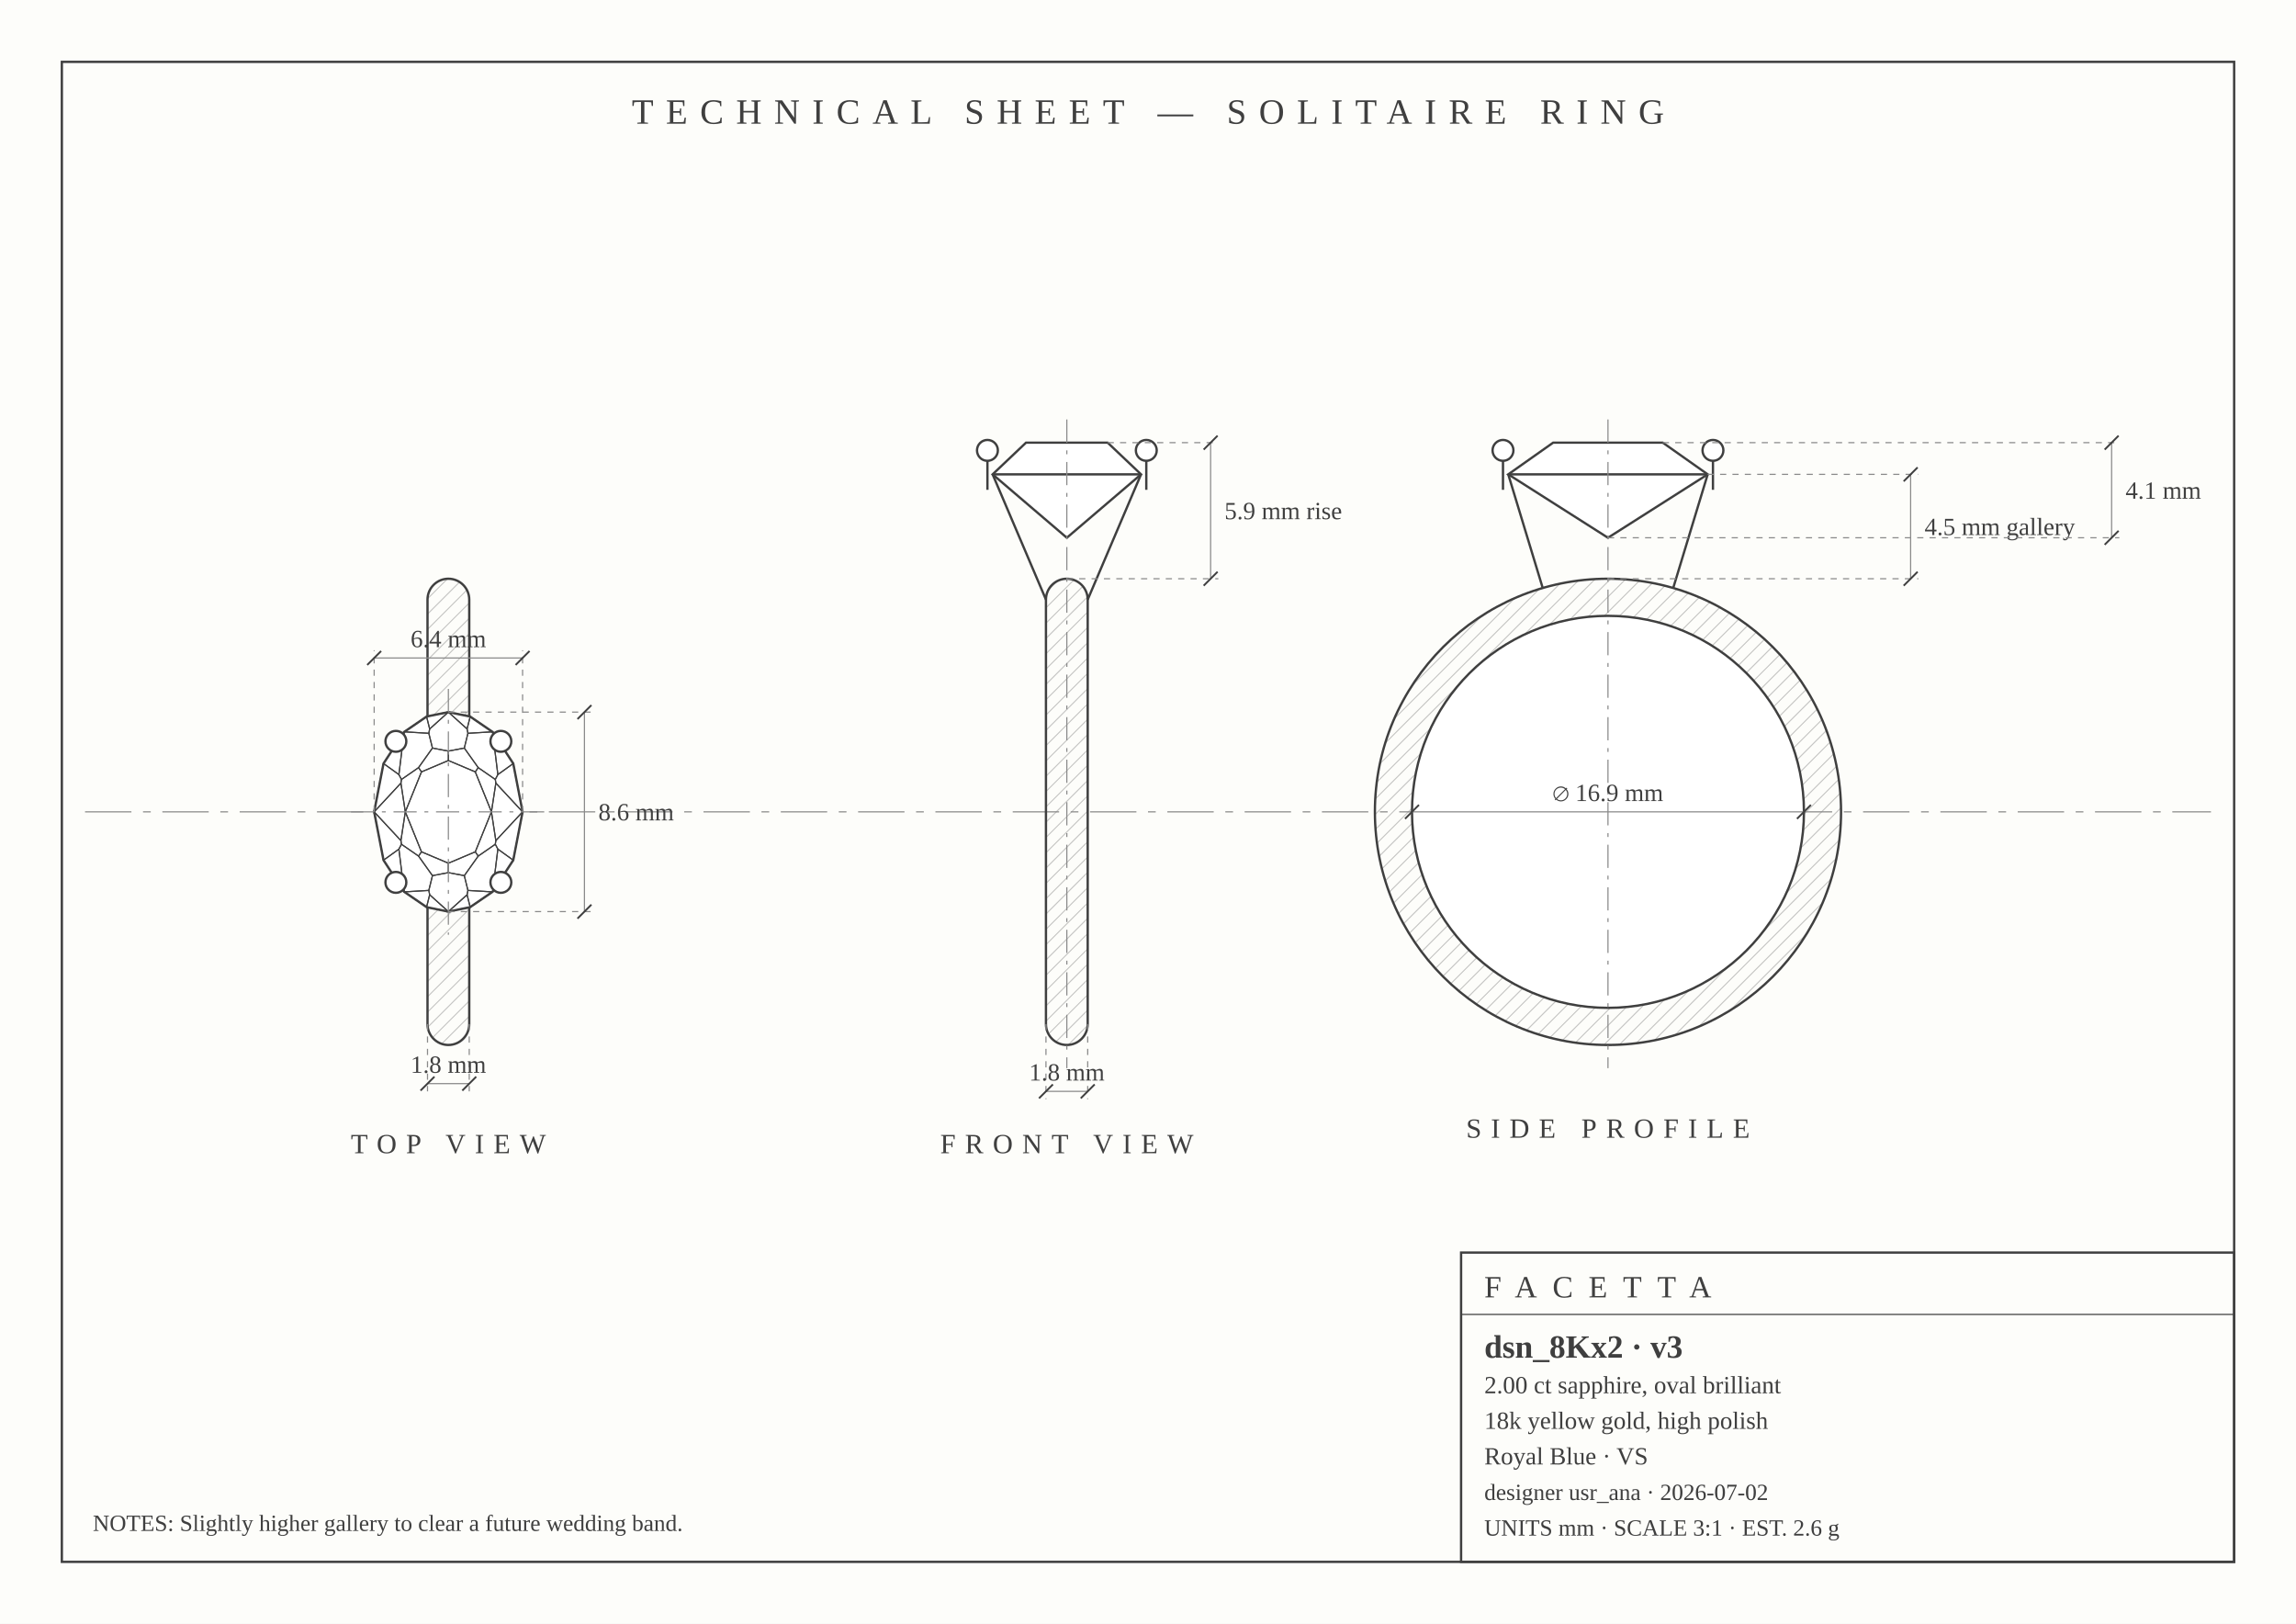
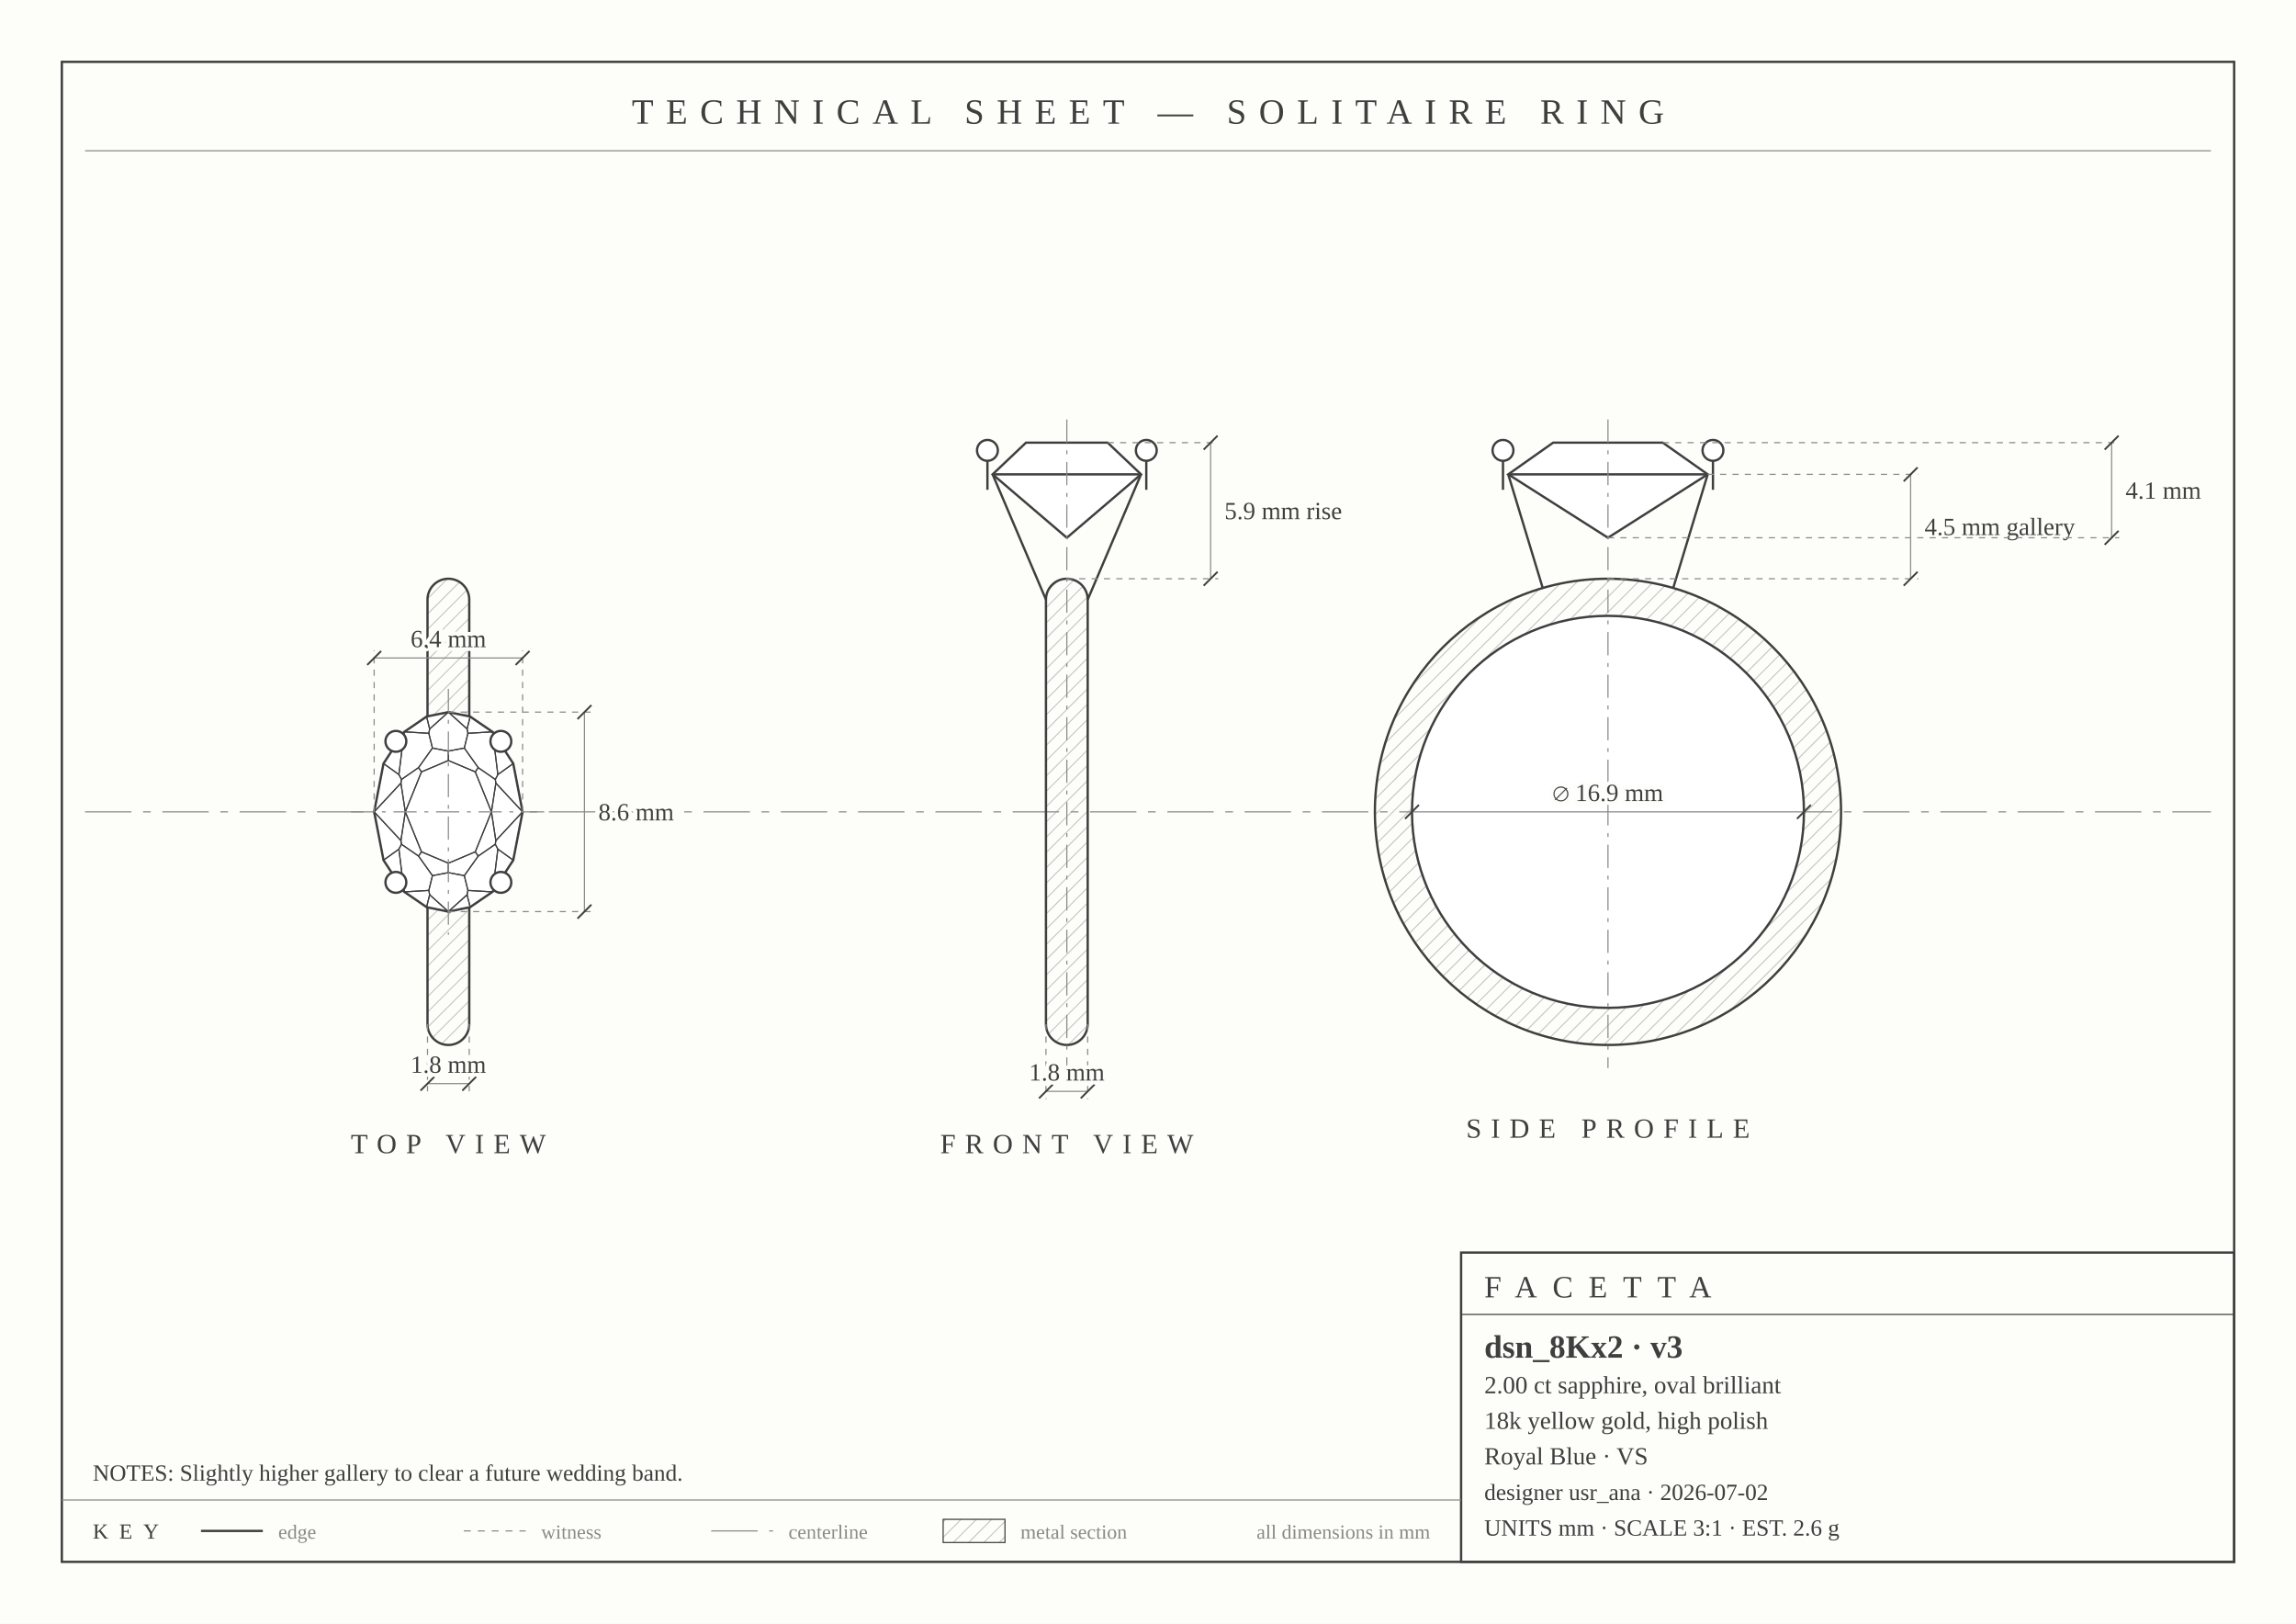
<svg xmlns="http://www.w3.org/2000/svg" viewBox="0 0 297 210" width="297mm" height="210mm" font-family="Georgia, 'Times New Roman', serif">
  <defs>
    <pattern id="hatch" width="1.4" height="1.4" patternTransform="rotate(45)" patternUnits="userSpaceOnUse">
      <line x1="0" y1="0" x2="0" y2="1.4" stroke="#8a8a8a" stroke-width="0.12" />
    </pattern>
  </defs>
  <rect x="0" y="0" width="297" height="210" fill="#fdfdfa" />
  <rect x="8" y="8" width="281" height="194" fill="none" stroke="#3f3f3f" stroke-width="0.3" />
  <text x="148.50" y="16.00" font-family="Georgia, 'Times New Roman', serif" font-size="4.6" fill="#3f3f3f" text-anchor="middle" letter-spacing="1.6">TECHNICAL SHEET — SOLITAIRE RING</text>
+   <line x1="11.00" y1="19.50" x2="286.00" y2="19.50" stroke="#8a8a8a" stroke-width="0.15" />
  <line x1="11.00" y1="105.00" x2="286.00" y2="105.00" stroke="#8a8a8a" stroke-width="0.15" stroke-dasharray="6 1.5 1 1.5" />
  <rect x="55.30" y="74.85" width="5.40" height="60.30" rx="2.70" fill="url(#hatch)" stroke="#3f3f3f" stroke-width="0.3" />
  <polygon points="48.40,105.00 49.61,98.75 52.28,94.66 52.30,94.65 55.18,92.68 55.19,92.67 58.00,92.10 58.00,92.10 58.00,92.10 60.81,92.67 60.82,92.68 63.70,94.65 63.72,94.66 66.39,98.75 67.60,105.00 66.39,111.25 63.72,115.34 63.70,115.35 60.82,117.32 60.81,117.33 58.00,117.90 58.00,117.90 58.00,117.90 55.19,117.33 55.18,117.32 52.30,115.35 52.28,115.34 49.61,111.25" fill="#ffffff" stroke="#3f3f3f" stroke-width="0.3" />
  <polygon points="60.53,94.84 60.06,96.75 58.00,97.14 55.94,96.75 55.47,94.84 55.58,94.28 58.00,92.10 60.42,94.28" fill="none" stroke="#3f3f3f" stroke-width="0.15" />
  <polygon points="63.72,94.66 63.72,94.66 64.40,100.18 64.07,100.81 61.86,99.28 60.06,96.75 60.53,94.84 63.70,94.65" fill="none" stroke="#3f3f3f" stroke-width="0.15" />
  <polygon points="67.60,105.00 67.60,105.00 67.60,105.00 64.14,108.72 63.57,105.00 64.14,101.28" fill="none" stroke="#3f3f3f" stroke-width="0.15" />
  <polygon points="64.07,109.19 64.40,109.82 63.72,115.34 63.72,115.34 63.70,115.35 60.53,115.16 60.06,113.25 61.86,110.72" fill="none" stroke="#3f3f3f" stroke-width="0.15" />
  <polygon points="60.06,113.25 60.53,115.16 60.42,115.72 58.00,117.90 55.58,115.72 55.47,115.16 55.94,113.25 58.00,112.86" fill="none" stroke="#3f3f3f" stroke-width="0.15" />
  <polygon points="55.94,113.25 55.47,115.16 52.30,115.35 52.28,115.34 52.28,115.34 51.60,109.82 51.93,109.19 54.14,110.72" fill="none" stroke="#3f3f3f" stroke-width="0.15" />
  <polygon points="51.86,108.72 48.40,105.00 48.40,105.00 48.40,105.00 51.86,101.28 52.43,105.00" fill="none" stroke="#3f3f3f" stroke-width="0.15" />
  <polygon points="55.47,94.84 55.94,96.75 54.14,99.28 51.93,100.81 51.60,100.18 52.28,94.66 52.28,94.66 52.30,94.65" fill="none" stroke="#3f3f3f" stroke-width="0.15" />
  <polygon points="60.81,92.67 60.82,92.68 60.42,94.28 58.00,92.10 58.00,92.10 58.00,92.10" fill="none" stroke="#3f3f3f" stroke-width="0.15" />
  <polygon points="63.70,94.65 60.53,94.84 60.42,94.28 60.82,92.68" fill="none" stroke="#3f3f3f" stroke-width="0.15" />
  <polygon points="66.39,98.75 66.39,98.75 64.40,100.18 63.72,94.66" fill="none" stroke="#3f3f3f" stroke-width="0.15" />
  <polygon points="66.39,98.75 67.60,105.00 64.14,101.28 64.07,100.81 64.40,100.18" fill="none" stroke="#3f3f3f" stroke-width="0.15" />
  <polygon points="67.60,105.00 66.39,111.25 64.40,109.82 64.07,109.19 64.14,108.72" fill="none" stroke="#3f3f3f" stroke-width="0.15" />
  <polygon points="66.39,111.25 66.39,111.25 63.72,115.34 64.40,109.82" fill="none" stroke="#3f3f3f" stroke-width="0.15" />
  <polygon points="63.70,115.35 60.82,117.32 60.42,115.72 60.53,115.16" fill="none" stroke="#3f3f3f" stroke-width="0.15" />
  <polygon points="60.42,115.72 60.82,117.32 60.81,117.33 58.00,117.90 58.00,117.90 58.00,117.90" fill="none" stroke="#3f3f3f" stroke-width="0.15" />
  <polygon points="58.00,117.90 58.00,117.90 55.19,117.33 55.18,117.32 55.58,115.72" fill="none" stroke="#3f3f3f" stroke-width="0.15" />
  <polygon points="55.47,115.16 55.58,115.72 55.18,117.32 52.30,115.35" fill="none" stroke="#3f3f3f" stroke-width="0.15" />
  <polygon points="51.60,109.82 52.28,115.34 49.61,111.25 49.61,111.25" fill="none" stroke="#3f3f3f" stroke-width="0.15" />
  <polygon points="51.93,109.19 51.60,109.82 49.61,111.25 48.40,105.00 51.86,108.72" fill="none" stroke="#3f3f3f" stroke-width="0.15" />
  <polygon points="51.60,100.18 51.93,100.81 51.86,101.28 48.40,105.00 49.61,98.75" fill="none" stroke="#3f3f3f" stroke-width="0.15" />
  <polygon points="52.28,94.66 51.60,100.18 49.61,98.75 49.61,98.75" fill="none" stroke="#3f3f3f" stroke-width="0.15" />
  <polygon points="55.58,94.28 55.47,94.84 52.30,94.65 55.18,92.68" fill="none" stroke="#3f3f3f" stroke-width="0.15" />
  <polygon points="58.00,92.10 58.00,92.10 55.58,94.28 55.18,92.68 55.19,92.67" fill="none" stroke="#3f3f3f" stroke-width="0.15" />
  <polygon points="60.06,96.75 61.86,99.28 61.48,99.83 58.00,98.36 58.00,97.14" fill="none" stroke="#3f3f3f" stroke-width="0.15" />
  <polygon points="61.86,99.28 64.07,100.81 64.14,101.28 63.57,105.00 63.57,105.00 61.48,99.83" fill="none" stroke="#3f3f3f" stroke-width="0.15" />
  <polygon points="63.57,105.00 64.14,108.72 64.07,109.19 61.86,110.72 61.48,110.17 63.57,105.00" fill="none" stroke="#3f3f3f" stroke-width="0.15" />
  <polygon points="61.48,110.17 61.86,110.72 60.06,113.25 58.00,112.86 58.00,111.64" fill="none" stroke="#3f3f3f" stroke-width="0.15" />
  <polygon points="58.00,111.64 58.00,112.86 55.94,113.25 54.14,110.72 54.52,110.17" fill="none" stroke="#3f3f3f" stroke-width="0.15" />
  <polygon points="54.52,110.17 54.14,110.72 51.93,109.19 51.86,108.72 52.43,105.00 52.43,105.00" fill="none" stroke="#3f3f3f" stroke-width="0.15" />
  <polygon points="52.43,105.00 52.43,105.00 51.86,101.28 51.93,100.81 54.14,99.28 54.52,99.83" fill="none" stroke="#3f3f3f" stroke-width="0.15" />
  <polygon points="58.00,97.14 58.00,98.36 54.52,99.83 54.14,99.28 55.94,96.75" fill="none" stroke="#3f3f3f" stroke-width="0.15" />
  <polygon points="61.48,99.83 63.57,105.00 61.48,110.17 58.00,111.64 54.52,110.17 52.43,105.00 54.52,99.83 58.00,98.36" fill="none" stroke="#3f3f3f" stroke-width="0.15" />
  <line x1="58.00" y1="89.10" x2="58.00" y2="120.90" stroke="#8a8a8a" stroke-width="0.15" stroke-dasharray="3 1 0.5 1" />
  <line x1="45.40" y1="105.00" x2="70.60" y2="105.00" stroke="#8a8a8a" stroke-width="0.15" stroke-dasharray="3 1 0.5 1" />
  <circle cx="64.79" cy="114.12" r="1.35" fill="#ffffff" stroke="#3f3f3f" stroke-width="0.3" />
  <circle cx="51.21" cy="114.12" r="1.35" fill="#ffffff" stroke="#3f3f3f" stroke-width="0.3" />
  <circle cx="51.21" cy="95.88" r="1.35" fill="#ffffff" stroke="#3f3f3f" stroke-width="0.3" />
  <circle cx="64.79" cy="95.88" r="1.35" fill="#ffffff" stroke="#3f3f3f" stroke-width="0.3" />
  <line x1="48.40" y1="105.00" x2="48.40" y2="84.10" stroke="#8a8a8a" stroke-width="0.15" stroke-dasharray="0.8 0.8" />
  <line x1="67.60" y1="105.00" x2="67.60" y2="84.10" stroke="#8a8a8a" stroke-width="0.15" stroke-dasharray="0.8 0.8" />
  <line x1="48.40" y1="85.10" x2="67.60" y2="85.10" stroke="#8a8a8a" stroke-width="0.15" />
  <line x1="47.50" y1="86.00" x2="49.30" y2="84.20" stroke="#3f3f3f" stroke-width="0.24" />
  <line x1="66.70" y1="86.00" x2="68.50" y2="84.20" stroke="#3f3f3f" stroke-width="0.24" />
-   <text x="58.00" y="83.70" font-family="Georgia, 'Times New Roman', serif" font-size="3.2" fill="#3f3f3f" text-anchor="middle">6.4 mm</text>
+   <text x="58.00" y="83.70" font-family="Georgia, 'Times New Roman', serif" font-size="3.2" fill="#3f3f3f" text-anchor="middle" stroke="#fdfdfa" stroke-width="1.0" stroke-linejoin="round" paint-order="stroke">6.4 mm</text>
  <line x1="58.00" y1="92.10" x2="76.60" y2="92.10" stroke="#8a8a8a" stroke-width="0.15" stroke-dasharray="0.8 0.8" />
  <line x1="58.00" y1="117.90" x2="76.60" y2="117.90" stroke="#8a8a8a" stroke-width="0.15" stroke-dasharray="0.8 0.8" />
  <line x1="75.60" y1="92.10" x2="75.60" y2="117.90" stroke="#8a8a8a" stroke-width="0.15" />
  <line x1="74.70" y1="93.00" x2="76.50" y2="91.20" stroke="#3f3f3f" stroke-width="0.24" />
  <line x1="74.70" y1="118.80" x2="76.50" y2="117.00" stroke="#3f3f3f" stroke-width="0.24" />
-   <text x="77.40" y="106.10" font-family="Georgia, 'Times New Roman', serif" font-size="3.2" fill="#3f3f3f" text-anchor="start">8.6 mm</text>
+   <text x="77.40" y="106.10" font-family="Georgia, 'Times New Roman', serif" font-size="3.2" fill="#3f3f3f" text-anchor="start" stroke="#fdfdfa" stroke-width="1.0" stroke-linejoin="round" paint-order="stroke">8.6 mm</text>
  <line x1="55.30" y1="132.45" x2="55.30" y2="141.15" stroke="#8a8a8a" stroke-width="0.15" stroke-dasharray="0.8 0.8" />
  <line x1="60.70" y1="132.45" x2="60.70" y2="141.15" stroke="#8a8a8a" stroke-width="0.15" stroke-dasharray="0.8 0.8" />
  <line x1="55.30" y1="140.15" x2="60.70" y2="140.15" stroke="#8a8a8a" stroke-width="0.15" />
  <line x1="54.40" y1="141.05" x2="56.20" y2="139.25" stroke="#3f3f3f" stroke-width="0.24" />
  <line x1="59.80" y1="141.05" x2="61.60" y2="139.25" stroke="#3f3f3f" stroke-width="0.24" />
-   <text x="58.00" y="138.75" font-family="Georgia, 'Times New Roman', serif" font-size="3.2" fill="#3f3f3f" text-anchor="middle">1.8 mm</text>
+   <text x="58.00" y="138.75" font-family="Georgia, 'Times New Roman', serif" font-size="3.2" fill="#3f3f3f" text-anchor="middle" stroke="#fdfdfa" stroke-width="1.0" stroke-linejoin="round" paint-order="stroke">1.8 mm</text>
  <text x="58.00" y="149.15" font-family="Georgia, 'Times New Roman', serif" font-size="3.6" fill="#3f3f3f" text-anchor="middle" letter-spacing="1.2">TOP VIEW</text>
  <rect x="135.30" y="74.85" width="5.40" height="60.30" rx="2.70" fill="url(#hatch)" stroke="#3f3f3f" stroke-width="0.3" />
  <line x1="135.30" y1="77.55" x2="128.40" y2="61.35" stroke="#3f3f3f" stroke-width="0.3" />
  <line x1="140.70" y1="77.55" x2="147.60" y2="61.35" stroke="#3f3f3f" stroke-width="0.3" />
  <polygon points="132.72,57.25 143.28,57.25 147.60,61.35 138.00,69.55 128.40,61.35" fill="#ffffff" stroke="#3f3f3f" stroke-width="0.3" />
  <line x1="128.40" y1="61.35" x2="147.60" y2="61.35" stroke="#3f3f3f" stroke-width="0.3" />
  <line x1="138.00" y1="54.25" x2="138.00" y2="138.15" stroke="#8a8a8a" stroke-width="0.15" stroke-dasharray="3 1 0.5 1" />
  <line x1="127.73" y1="63.35" x2="127.73" y2="58.25" stroke="#3f3f3f" stroke-width="0.3" />
  <circle cx="127.73" cy="58.25" r="1.35" fill="#ffffff" stroke="#3f3f3f" stroke-width="0.3" />
  <line x1="148.28" y1="63.35" x2="148.28" y2="58.25" stroke="#3f3f3f" stroke-width="0.3" />
  <circle cx="148.28" cy="58.25" r="1.35" fill="#ffffff" stroke="#3f3f3f" stroke-width="0.3" />
  <line x1="143.28" y1="57.25" x2="157.60" y2="57.25" stroke="#8a8a8a" stroke-width="0.15" stroke-dasharray="0.8 0.8" />
  <line x1="138.00" y1="74.85" x2="157.60" y2="74.85" stroke="#8a8a8a" stroke-width="0.15" stroke-dasharray="0.8 0.8" />
  <line x1="156.60" y1="57.25" x2="156.60" y2="74.85" stroke="#8a8a8a" stroke-width="0.15" />
  <line x1="155.70" y1="58.15" x2="157.50" y2="56.35" stroke="#3f3f3f" stroke-width="0.24" />
  <line x1="155.70" y1="75.75" x2="157.50" y2="73.95" stroke="#3f3f3f" stroke-width="0.24" />
-   <text x="158.40" y="67.15" font-family="Georgia, 'Times New Roman', serif" font-size="3.2" fill="#3f3f3f" text-anchor="start">5.9 mm rise</text>
+   <text x="158.40" y="67.15" font-family="Georgia, 'Times New Roman', serif" font-size="3.2" fill="#3f3f3f" text-anchor="start" stroke="#fdfdfa" stroke-width="1.0" stroke-linejoin="round" paint-order="stroke">5.9 mm rise</text>
  <line x1="135.30" y1="132.45" x2="135.30" y2="142.15" stroke="#8a8a8a" stroke-width="0.15" stroke-dasharray="0.8 0.8" />
  <line x1="140.70" y1="132.45" x2="140.70" y2="142.15" stroke="#8a8a8a" stroke-width="0.15" stroke-dasharray="0.8 0.8" />
  <line x1="135.30" y1="141.15" x2="140.70" y2="141.15" stroke="#8a8a8a" stroke-width="0.15" />
  <line x1="134.40" y1="142.05" x2="136.20" y2="140.25" stroke="#3f3f3f" stroke-width="0.24" />
  <line x1="139.80" y1="142.05" x2="141.60" y2="140.25" stroke="#3f3f3f" stroke-width="0.24" />
-   <text x="138.00" y="139.75" font-family="Georgia, 'Times New Roman', serif" font-size="3.2" fill="#3f3f3f" text-anchor="middle">1.8 mm</text>
+   <text x="138.00" y="139.75" font-family="Georgia, 'Times New Roman', serif" font-size="3.2" fill="#3f3f3f" text-anchor="middle" stroke="#fdfdfa" stroke-width="1.0" stroke-linejoin="round" paint-order="stroke">1.8 mm</text>
  <text x="138.00" y="149.15" font-family="Georgia, 'Times New Roman', serif" font-size="3.6" fill="#3f3f3f" text-anchor="middle" letter-spacing="1.2">FRONT VIEW</text>
  <circle cx="208.00" cy="105.00" r="30.15" fill="url(#hatch)" stroke="#3f3f3f" stroke-width="0.3" />
  <circle cx="208.00" cy="105.00" r="25.35" fill="#ffffff" stroke="#3f3f3f" stroke-width="0.3" />
  <line x1="199.56" y1="76.05" x2="195.10" y2="61.35" stroke="#3f3f3f" stroke-width="0.3" />
  <line x1="216.44" y1="76.05" x2="220.90" y2="61.35" stroke="#3f3f3f" stroke-width="0.3" />
  <polygon points="200.91,57.25 215.09,57.25 220.90,61.35 208.00,69.55 195.10,61.35" fill="#ffffff" stroke="#3f3f3f" stroke-width="0.3" />
  <line x1="195.10" y1="61.35" x2="220.90" y2="61.35" stroke="#3f3f3f" stroke-width="0.3" />
  <line x1="208.00" y1="54.25" x2="208.00" y2="138.15" stroke="#8a8a8a" stroke-width="0.15" stroke-dasharray="3 1 0.5 1" />
  <line x1="194.42" y1="63.35" x2="194.42" y2="58.25" stroke="#3f3f3f" stroke-width="0.3" />
  <circle cx="194.42" cy="58.25" r="1.35" fill="#ffffff" stroke="#3f3f3f" stroke-width="0.3" />
  <line x1="221.58" y1="63.35" x2="221.58" y2="58.25" stroke="#3f3f3f" stroke-width="0.3" />
  <circle cx="221.58" cy="58.25" r="1.35" fill="#ffffff" stroke="#3f3f3f" stroke-width="0.3" />
  <line x1="182.65" y1="105.00" x2="233.35" y2="105.00" stroke="#8a8a8a" stroke-width="0.15" />
  <line x1="181.75" y1="105.90" x2="183.55" y2="104.10" stroke="#3f3f3f" stroke-width="0.24" />
  <line x1="232.45" y1="105.90" x2="234.25" y2="104.10" stroke="#3f3f3f" stroke-width="0.24" />
-   <text x="208.00" y="103.60" font-family="Georgia, 'Times New Roman', serif" font-size="3.2" fill="#3f3f3f" text-anchor="middle">⌀ 16.9 mm</text>
+   <text x="208.00" y="103.60" font-family="Georgia, 'Times New Roman', serif" font-size="3.2" fill="#3f3f3f" text-anchor="middle" stroke="#fdfdfa" stroke-width="1.0" stroke-linejoin="round" paint-order="stroke">⌀ 16.9 mm</text>
  <line x1="220.90" y1="61.35" x2="248.15" y2="61.35" stroke="#8a8a8a" stroke-width="0.15" stroke-dasharray="0.8 0.8" />
  <line x1="208.00" y1="74.85" x2="248.15" y2="74.85" stroke="#8a8a8a" stroke-width="0.15" stroke-dasharray="0.8 0.8" />
  <line x1="247.15" y1="61.35" x2="247.15" y2="74.85" stroke="#8a8a8a" stroke-width="0.15" />
  <line x1="246.25" y1="62.25" x2="248.05" y2="60.45" stroke="#3f3f3f" stroke-width="0.24" />
  <line x1="246.25" y1="75.75" x2="248.05" y2="73.95" stroke="#3f3f3f" stroke-width="0.24" />
-   <text x="248.95" y="69.20" font-family="Georgia, 'Times New Roman', serif" font-size="3.2" fill="#3f3f3f" text-anchor="start">4.5 mm gallery</text>
+   <text x="248.95" y="69.20" font-family="Georgia, 'Times New Roman', serif" font-size="3.2" fill="#3f3f3f" text-anchor="start" stroke="#fdfdfa" stroke-width="1.0" stroke-linejoin="round" paint-order="stroke">4.5 mm gallery</text>
  <line x1="215.09" y1="57.25" x2="274.15" y2="57.25" stroke="#8a8a8a" stroke-width="0.15" stroke-dasharray="0.8 0.8" />
  <line x1="208.00" y1="69.55" x2="274.15" y2="69.55" stroke="#8a8a8a" stroke-width="0.15" stroke-dasharray="0.8 0.8" />
  <line x1="273.15" y1="57.25" x2="273.15" y2="69.55" stroke="#8a8a8a" stroke-width="0.15" />
  <line x1="272.25" y1="58.15" x2="274.05" y2="56.35" stroke="#3f3f3f" stroke-width="0.24" />
  <line x1="272.25" y1="70.45" x2="274.05" y2="68.65" stroke="#3f3f3f" stroke-width="0.24" />
-   <text x="274.95" y="64.50" font-family="Georgia, 'Times New Roman', serif" font-size="3.2" fill="#3f3f3f" text-anchor="start">4.1 mm</text>
+   <text x="274.95" y="64.50" font-family="Georgia, 'Times New Roman', serif" font-size="3.2" fill="#3f3f3f" text-anchor="start" stroke="#fdfdfa" stroke-width="1.0" stroke-linejoin="round" paint-order="stroke">4.1 mm</text>
  <text x="208.00" y="147.15" font-family="Georgia, 'Times New Roman', serif" font-size="3.6" fill="#3f3f3f" text-anchor="middle" letter-spacing="1.2">SIDE PROFILE</text>
  <rect x="189.00" y="162.00" width="100" height="40" fill="none" stroke="#3f3f3f" stroke-width="0.3" />
  <line x1="189.00" y1="170.00" x2="289.00" y2="170.00" stroke="#3f3f3f" stroke-width="0.15" />
  <text x="192.00" y="167.80" font-family="Georgia, 'Times New Roman', serif" font-size="4.0" fill="#3f3f3f" text-anchor="start" letter-spacing="2.0">FACETTA</text>
  <text x="192.00" y="175.60" font-family="Georgia, 'Times New Roman', serif" font-size="4.2" fill="#3f3f3f" text-anchor="start" font-weight="bold">dsn_8Kx2  ·  v3</text>
  <text x="192.00" y="180.20" font-family="Georgia, 'Times New Roman', serif" font-size="3.2" fill="#3f3f3f" text-anchor="start">2.00 ct sapphire, oval brilliant</text>
  <text x="192.00" y="184.80" font-family="Georgia, 'Times New Roman', serif" font-size="3.2" fill="#3f3f3f" text-anchor="start">18k yellow gold, high polish</text>
  <text x="192.00" y="189.40" font-family="Georgia, 'Times New Roman', serif" font-size="3.2" fill="#3f3f3f" text-anchor="start">Royal Blue  ·  VS</text>
  <text x="192.00" y="194.00" font-family="Georgia, 'Times New Roman', serif" font-size="3.0" fill="#3f3f3f" text-anchor="start">designer usr_ana  ·  2026-07-02</text>
  <text x="192.00" y="198.60" font-family="Georgia, 'Times New Roman', serif" font-size="3.0" fill="#3f3f3f" text-anchor="start">UNITS mm  ·  SCALE 3:1  ·  EST. 2.6 g</text>
-   <text x="12.00" y="198.00" font-family="Georgia, 'Times New Roman', serif" font-size="3.0" fill="#3f3f3f" text-anchor="start">NOTES: Slightly higher gallery to clear a future wedding band.</text>
+   <line x1="8.00" y1="194.00" x2="189.00" y2="194.00" stroke="#8a8a8a" stroke-width="0.15" />
+   <text x="12.00" y="199.00" font-family="Georgia, 'Times New Roman', serif" font-size="2.8" fill="#3f3f3f" text-anchor="start" letter-spacing="1.4">KEY</text>
+   <line x1="26.00" y1="198.00" x2="34.00" y2="198.00" stroke="#3f3f3f" stroke-width="0.3" />
+   <text x="36.00" y="199.00" font-family="Georgia, 'Times New Roman', serif" font-size="2.6" fill="#8a8a8a" text-anchor="start">edge</text>
+   <line x1="60.00" y1="198.00" x2="68.00" y2="198.00" stroke="#8a8a8a" stroke-width="0.15" stroke-dasharray="0.9 0.9" />
+   <text x="70.00" y="199.00" font-family="Georgia, 'Times New Roman', serif" font-size="2.6" fill="#8a8a8a" text-anchor="start">witness</text>
+   <line x1="92.00" y1="198.00" x2="100.00" y2="198.00" stroke="#8a8a8a" stroke-width="0.15" stroke-dasharray="6 1.5 1 1.5" />
+   <text x="102.00" y="199.00" font-family="Georgia, 'Times New Roman', serif" font-size="2.6" fill="#8a8a8a" text-anchor="start">centerline</text>
+   <rect x="122.00" y="196.50" width="8" height="3" fill="url(#hatch)" stroke="#3f3f3f" stroke-width="0.15" />
+   <text x="132.00" y="199.00" font-family="Georgia, 'Times New Roman', serif" font-size="2.6" fill="#8a8a8a" text-anchor="start">metal section</text>
+   <text x="185.00" y="199.00" font-family="Georgia, 'Times New Roman', serif" font-size="2.6" fill="#8a8a8a" text-anchor="end">all dimensions in mm</text>
+   <text x="12.00" y="191.50" font-family="Georgia, 'Times New Roman', serif" font-size="3.0" fill="#3f3f3f" text-anchor="start">NOTES: Slightly higher gallery to clear a future wedding band.</text>
</svg>
